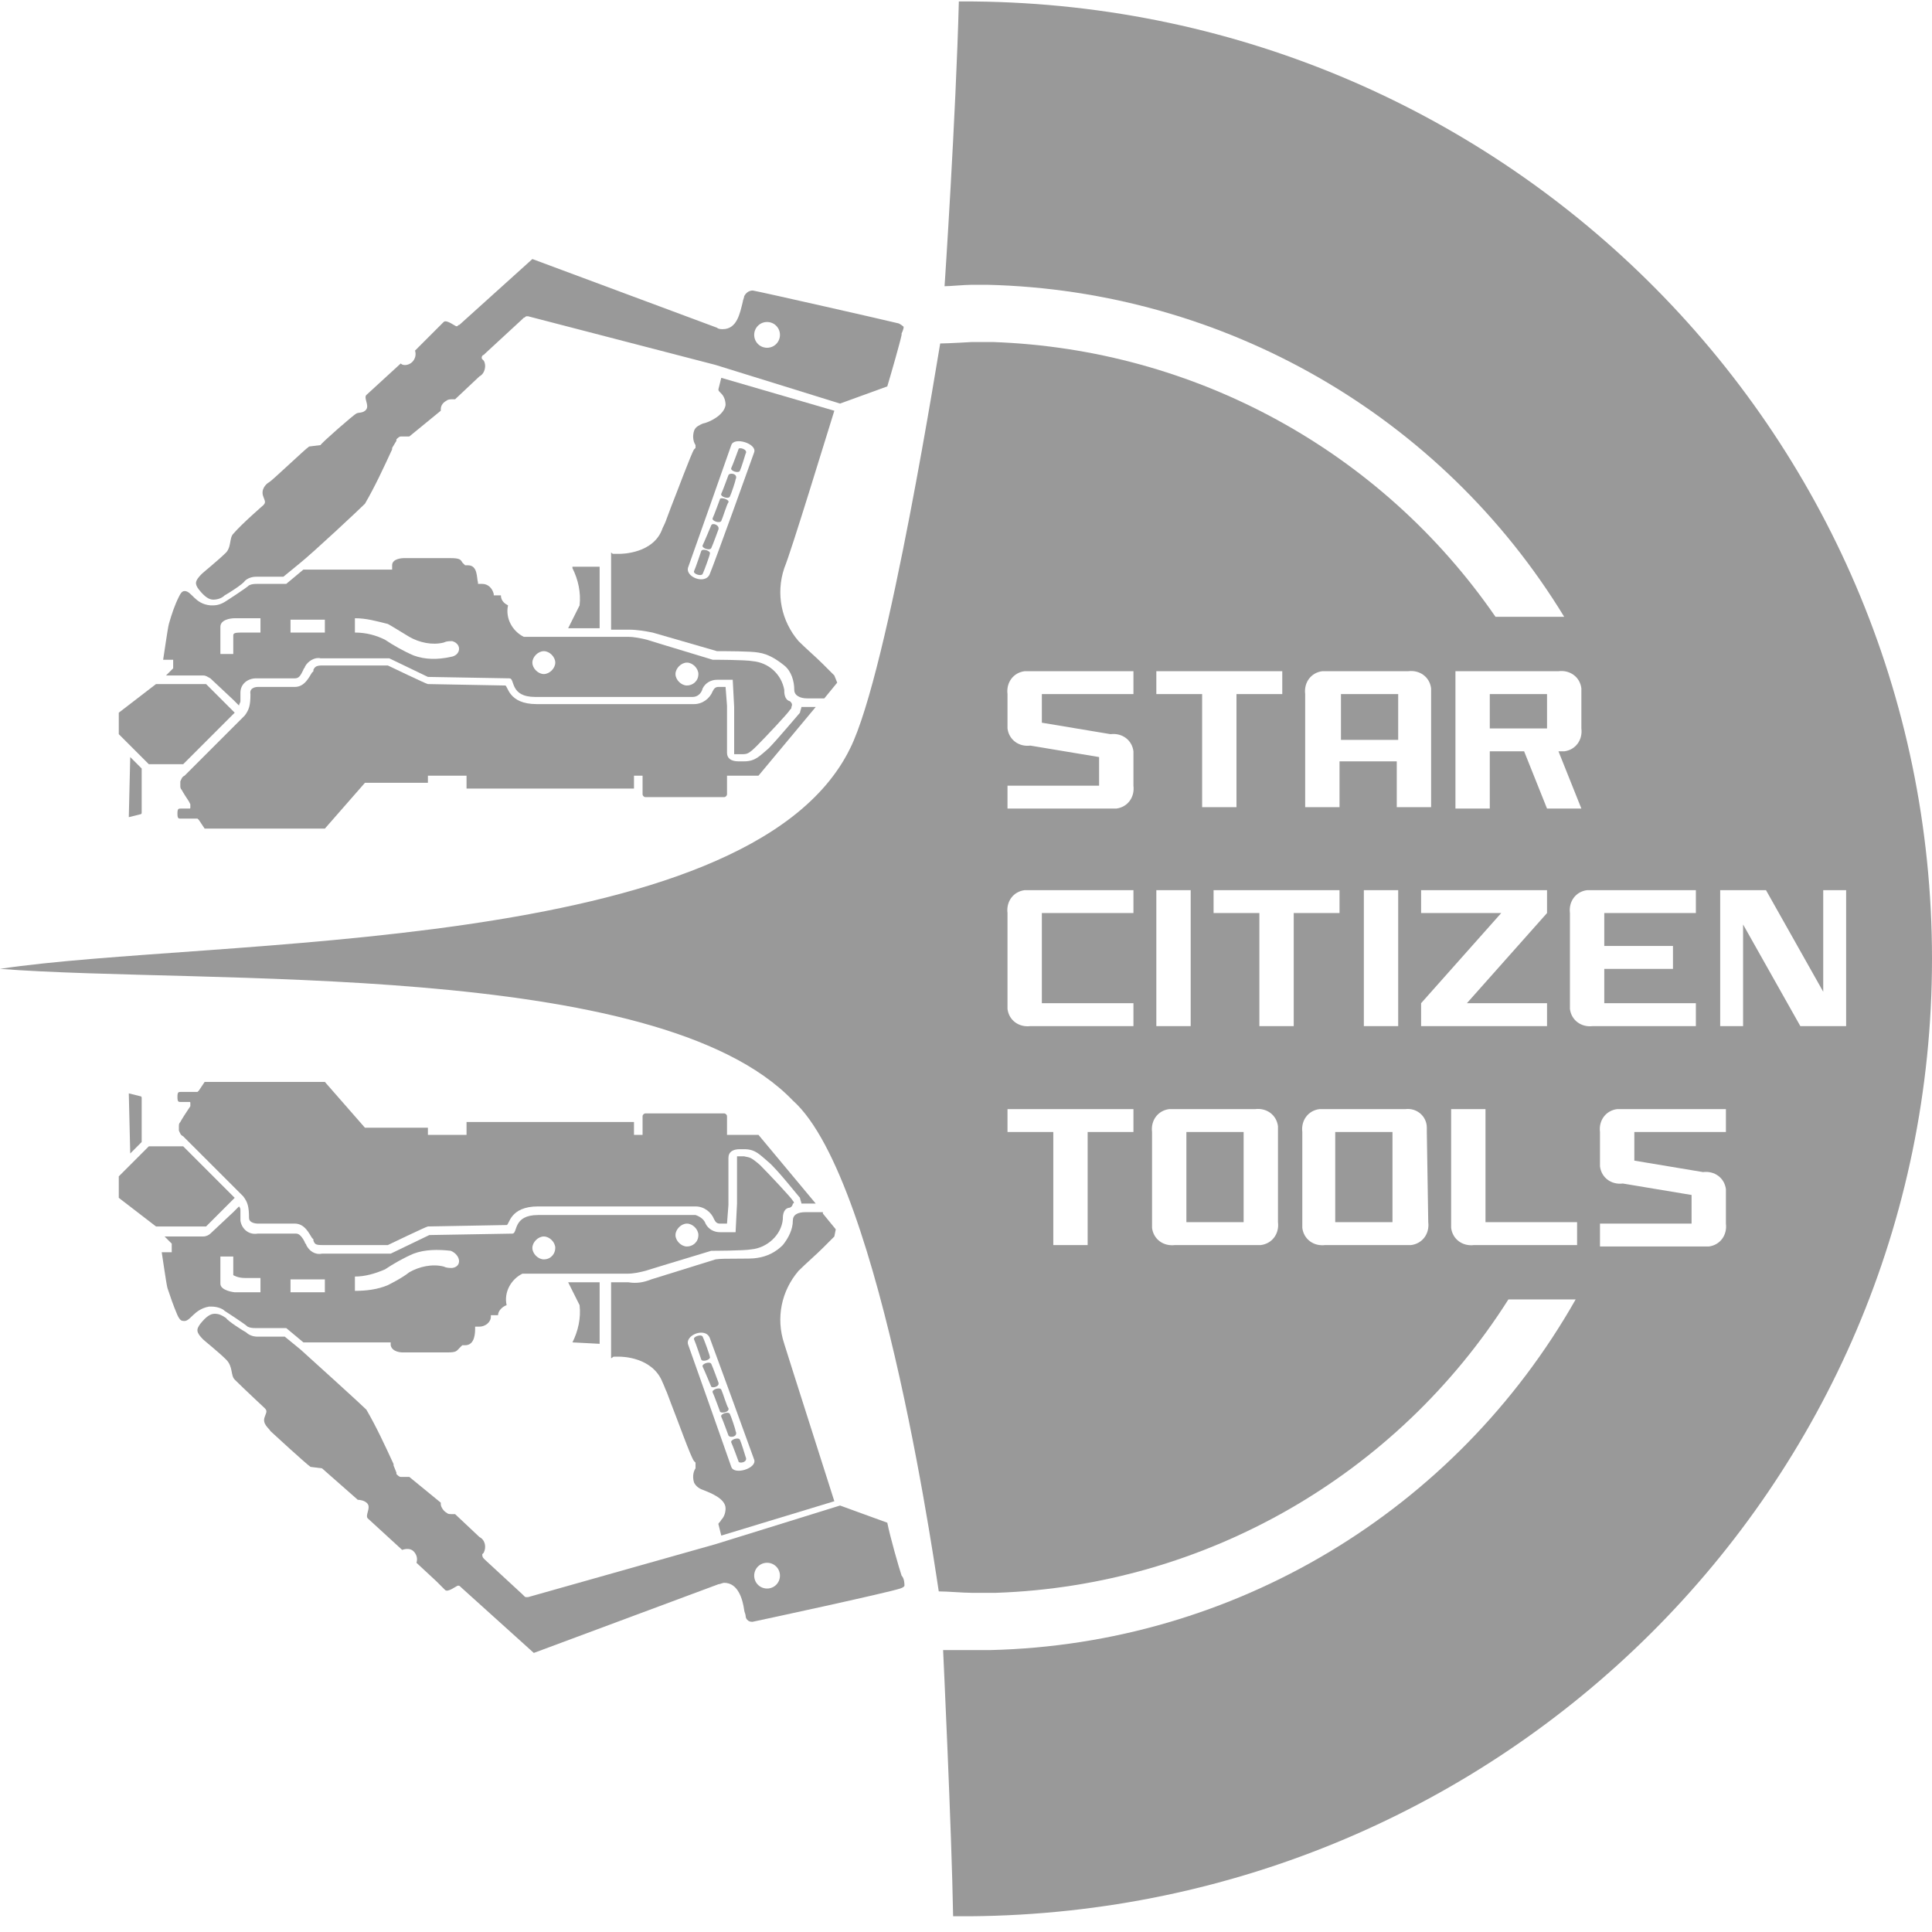
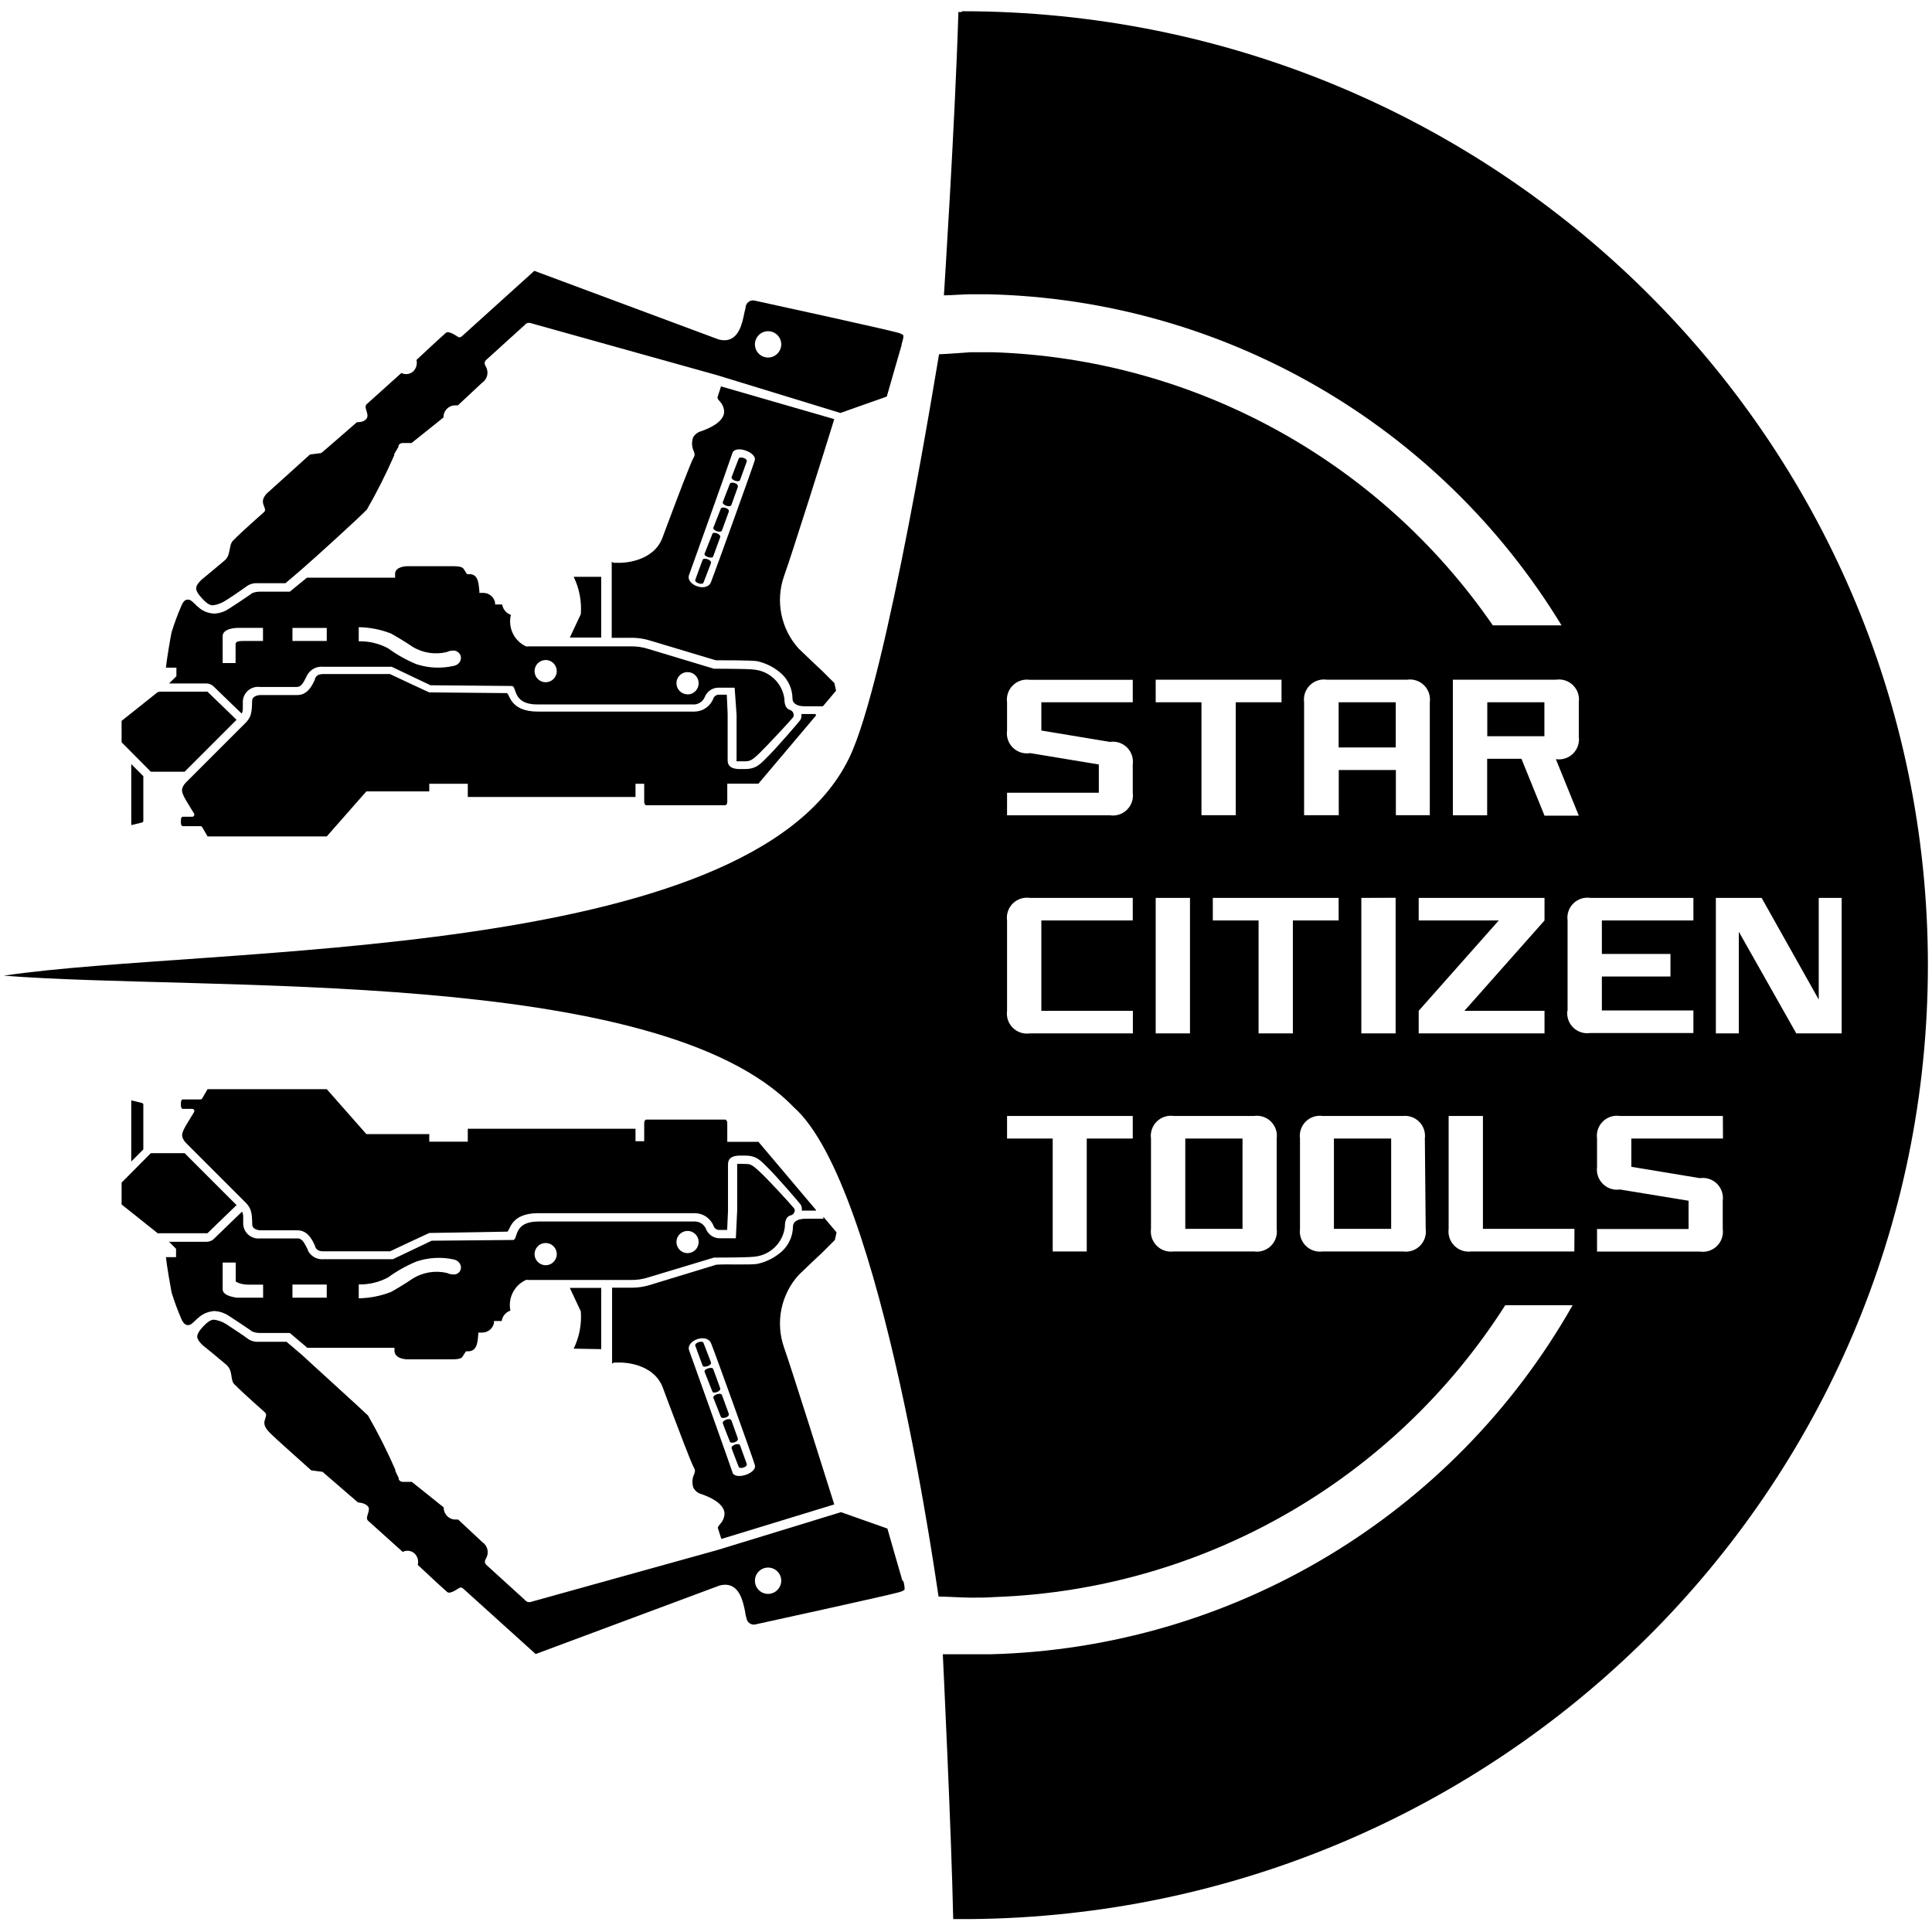
- <svg xmlns="http://www.w3.org/2000/svg" version="1.1" id="Layer_1" x="0px" y="0px" viewBox="0 0 135 135" style="enable-background:new 0 0 135 135;" xml:space="preserve">
-   <style type="text/css">
- 	.st0{fill:#999999;}
- </style>
-   <g>
-     <path class="st0" d="M10.9,47.8L10.9,47.8l-2.6,2v1.5l2.1,2.1h2.4l3.6-3.6l-2-2L10.9,47.8L10.9,47.8z" />
-     <path class="st0" d="M10,49.9c-0.3,0-0.6,0.3-0.6,0.6c0,0.3,0.3,0.6,0.6,0.6c0.3,0,0.6-0.3,0.6-0.6C10.6,50.2,10.3,49.9,10,49.9z    M40,39.7c0.4,0.8,0.6,1.7,0.5,2.6l-0.8,1.6h2.2v-4.3H40z M58.3,47.2l-0.8-0.8c-0.5-0.5-1.2-1.1-1.7-1.6c-1.2-1.4-1.6-3.3-1-5.1   c0.5-1.2,2.9-9.1,3.5-11l-7.9-2.3l-0.2,0.8c0,0.1,0,0.1,0.2,0.3c0.2,0.2,0.3,0.5,0.3,0.8c-0.1,0.7-1.1,1.2-1.6,1.3   c-0.2,0.1-0.5,0.2-0.6,0.5c-0.1,0.3-0.1,0.7,0.1,1V31c0,0.1,0,0.2,0,0.3l-0.1,0.1c-0.2,0.3-1.2,3-1.6,4l-0.3,0.8   c-0.1,0.3-0.2,0.5-0.3,0.7c-0.6,1.8-2.9,1.8-3,1.8h-0.4c-0.1,0-0.1,0-0.2-0.1V44h1.3c0.5,0,1.1,0.1,1.6,0.2l4.5,1.3   c0.6,0,2.4,0,2.9,0.1c0.7,0.1,1.3,0.5,1.8,0.9c0.5,0.4,0.7,1.1,0.7,1.7c0,0.4,0.4,0.6,0.9,0.6h1.2l0.9-1.1L58.3,47.2L58.3,47.2z    M49.6,40.1c-0.3,0.8-1.8,0.2-1.5-0.5c0,0,2.8-7.9,3-8.5c0.2-0.6,1.8-0.1,1.6,0.5C52.6,31.9,49.9,39.4,49.6,40.1z" />
-     <path class="st0" d="M49,38.5c0,0-0.4,1.2-0.5,1.4c-0.1,0.2,0.5,0.4,0.6,0.2c0.1-0.2,0.5-1.3,0.5-1.4C49.7,38.5,49.1,38.3,49,38.5z    M49.7,36.7c0,0-0.5,1.2-0.6,1.4s0.5,0.4,0.6,0.2c0.1-0.2,0.5-1.3,0.5-1.3C50.3,36.7,49.8,36.5,49.7,36.7z M50.3,34.9   c0,0-0.4,1.1-0.5,1.3s0.5,0.4,0.6,0.2s0.4-1.2,0.5-1.3C51,34.9,50.3,34.7,50.3,34.9z M50.9,33.2c0,0-0.4,1.1-0.5,1.3   s0.5,0.4,0.6,0.2s0.4-1.1,0.4-1.2C51.6,33.1,51,33,50.9,33.2z M51.6,31.4c0,0-0.4,1.1-0.5,1.3c-0.1,0.2,0.5,0.4,0.6,0.2   c0.1-0.2,0.4-1.2,0.4-1.2C52.3,31.4,51.6,31.2,51.6,31.4z M63.1,22.8c0,0-0.1-0.1-0.3-0.2c-0.8-0.2-9.6-2.2-10.2-2.3   c-0.3,0-0.5,0.2-0.6,0.4c0,0.1-0.1,0.3-0.1,0.4c-0.2,0.8-0.4,1.9-1.4,1.9c-0.1,0-0.3,0-0.4-0.1l-12.9-4.8l-5.1,4.6   c-0.1,0-0.1,0.1-0.2,0.1c-0.1,0-0.7-0.5-0.9-0.3l-0.6,0.6L29,24.5c0.1,0.3,0,0.6-0.2,0.8c-0.2,0.2-0.6,0.3-0.8,0.1l-2.4,2.2   c-0.2,0.2,0.2,0.7,0,1c-0.2,0.3-0.6,0.2-0.7,0.3c-0.1,0-2.5,2.1-2.5,2.2l-0.8,0.1c-0.3,0.2-2.6,2.4-2.8,2.5s-0.6,0.5-0.4,1   c0.1,0.3,0.2,0.4,0,0.6c0,0-1.5,1.3-2.1,2c-0.3,0.3-0.1,1-0.6,1.4c-0.4,0.4-1.5,1.3-1.6,1.4c-0.5,0.5-0.5,0.7-0.2,1.1   c0.4,0.5,0.7,0.7,1,0.7c0.3,0,0.6-0.1,0.8-0.3c0.2-0.1,1.3-0.8,1.4-1c0.2-0.2,0.5-0.3,0.8-0.3h1.9l1.1-0.9c1-0.8,4.2-3.8,4.6-4.2   c0.7-1.2,1.3-2.5,1.9-3.8v-0.1l0.3-0.5v-0.1c0.1-0.1,0.2-0.2,0.3-0.2h0.6l2.2-1.8v-0.1c0-0.3,0.2-0.5,0.4-0.6   c0.1-0.1,0.3-0.1,0.4-0.1h0.2l1.7-1.6c0.4-0.2,0.5-0.8,0.3-1.1l-0.1-0.1c-0.1-0.1,0-0.3,0.1-0.3l0.1-0.1l2.6-2.4l0.1-0.1   c0.1,0,0.1-0.1,0.2-0.1h0.1L50,25.5l8.7,2.7L62,27c0.3-1,0.9-3.1,1-3.6v-0.1C63.1,23.1,63.2,22.8,63.1,22.8L63.1,22.8z M53.6,24.3   c-0.5,0-0.9-0.4-0.9-0.9s0.4-0.9,0.9-0.9c0.5,0,0.9,0.4,0.9,0.9C54.5,23.9,54.1,24.3,53.6,24.3z M9,57.1l0.8-0.2   c0.1,0,0.1-0.1,0.1-0.1v-3.1l-0.8-0.8L9,57.1L9,57.1z" />
-     <path class="st0" d="M55.2,49c-0.4-0.1-0.4-0.6-0.4-0.8c-0.2-1.1-1.1-1.9-2.2-2c-0.5-0.1-2.8-0.1-2.8-0.1l-3.3-1l-1.3-0.4   c-0.4-0.1-0.9-0.2-1.3-0.2h-7.1c-0.1,0-0.1,0-0.2,0c-0.8-0.4-1.3-1.3-1.1-2.2C35.3,42.2,35,42,35,41.6h-0.5v-0.1   c-0.1-0.4-0.4-0.7-0.8-0.7h-0.3v-0.1c-0.1-0.3,0-1.2-0.7-1.2h-0.2l-0.1-0.1l-0.1-0.1c-0.1-0.2-0.2-0.3-0.8-0.3h-3.3   c0,0-0.8,0-0.8,0.5v0.3h-6.2l-1.2,1H18c-0.2,0-0.4,0-0.6,0.1c-0.2,0.2-1.6,1.1-1.6,1.1c-0.3,0.2-0.6,0.3-0.9,0.3h-0.2   c-1.1-0.1-1.3-1-1.8-1c-0.2,0-0.3,0.2-0.4,0.4c-0.3,0.6-0.5,1.2-0.7,1.9c-0.1,0.4-0.3,1.9-0.4,2.5h0.7v0.6l-0.5,0.5h2.6   c0.2,0,0.3,0.1,0.5,0.2l1.6,1.5l0.4,0.4c0-0.1,0.1-0.2,0.1-0.3v-0.6c0-0.6,0.5-1,1.1-1c0,0,0.1,0,0.1,0h2.6c0.3,0,0.4-0.2,0.6-0.6   c0-0.1,0.1-0.1,0.1-0.2c0.2-0.4,0.7-0.7,1.1-0.6h4.8l2.7,1.3l5.7,0.1c0.4,0,0,1.3,1.8,1.3h11c0.3,0,0.6-0.2,0.7-0.6   c0.2-0.4,0.6-0.6,1-0.6h1.1l0.1,1.9v3.1c0,0.1,0,0.1,0,0.2h0.5c0.4,0,0.5,0,1.1-0.6c0.6-0.6,2.2-2.3,2.3-2.5   c0.1-0.1,0.1-0.1,0.1-0.2C55.4,49.2,55.3,49.1,55.2,49z M18.2,44.2h-1.1c-0.6,0-0.8,0-0.8,0.2v1.3h-0.9v-1.9c0-0.5,0.7-0.6,1-0.6   c0.3,0,1.8,0,1.8,0V44.2L18.2,44.2z M22.7,44.2h-2.4v-0.9h2.4V44.2z M31.5,45.9c-0.9,0.2-1.8,0.2-2.6-0.1c-0.7-0.3-1.4-0.7-2-1.1   c-0.6-0.3-1.3-0.5-2.1-0.5v-1c0.8,0,1.5,0.2,2.3,0.4c0.2,0.1,1,0.6,1.5,0.9c0.7,0.4,1.6,0.6,2.4,0.4c0.2-0.1,0.4-0.1,0.6-0.1   C32.3,45,32.2,45.8,31.5,45.9L31.5,45.9z M38,47.1c-0.4,0-0.8-0.4-0.8-0.8c0-0.4,0.4-0.8,0.8-0.8c0.4,0,0.8,0.4,0.8,0.8   C38.8,46.7,38.4,47.1,38,47.1L38,47.1z M48,47.9c-0.4,0-0.8-0.4-0.8-0.8c0-0.4,0.4-0.8,0.8-0.8c0.4,0,0.8,0.4,0.8,0.8   C48.8,47.6,48.4,47.9,48,47.9C48,47.9,48,47.9,48,47.9L48,47.9z" />
-     <path class="st0" d="M57,49.4l-4,4.8h-2.2v1.3c0,0.1-0.1,0.2-0.2,0.2h-5.5c-0.1,0-0.2-0.1-0.2-0.2v-1.3h-0.6v0.9H32.6v-0.9h-2.7   v0.5h-4.4l-2.8,3.2h-8.4l-0.4-0.6c0,0-0.1-0.1-0.1-0.1h-1.2c-0.1,0-0.2,0-0.2-0.3v-0.1c0-0.3,0.1-0.3,0.2-0.3h0.6   c0.1,0,0.1,0,0.1-0.1c0,0,0-0.1,0-0.2L13.2,56c-0.4-0.6-0.5-0.8-0.5-0.8c-0.1-0.1-0.1-0.2-0.1-0.3c0-0.1,0-0.2,0-0.3   c0.1-0.2,0.1-0.3,0.3-0.4l4.2-4.2c0.3-0.4,0.4-0.7,0.4-1.5C17.4,48,18,48,18,48h2.6c0.7,0,1-0.7,1.2-1l0.1-0.1v-0.1   c0.1-0.2,0.2-0.3,0.6-0.3h4.6c0,0,2.7,1.3,2.8,1.3l5.4,0.1c0.2,0,0.2,1.3,2.2,1.3h11c0.6,0,1.1-0.4,1.3-0.9   c0.1-0.2,0.2-0.3,0.4-0.3h0.5l0.1,1.3v0.3c0,0,0,0,0,0.1v2.9c0,0.4,0.3,0.6,0.8,0.6H52c0.8,0,1.1-0.4,1.7-0.9   c0.6-0.6,2.1-2.4,2.2-2.5c0-0.1,0.1-0.3,0.1-0.4L57,49.4L57,49.4z M10.9,85.7L10.9,85.7l-2.6-2v-1.5l2.1-2.1h2.4l3.6,3.6l-2,2   L10.9,85.7L10.9,85.7z" />
-     <path class="st0" d="M10,83.6c-0.3,0-0.6-0.3-0.6-0.6s0.3-0.6,0.6-0.6c0.3,0,0.6,0.3,0.6,0.6C10.6,83.4,10.3,83.6,10,83.6z    M40,93.8c0.4-0.8,0.6-1.7,0.5-2.6l-0.8-1.6h2.2v4.3L40,93.8z M57.5,84.7h-1.2c-0.6,0-0.9,0.2-0.9,0.6c0,0.6-0.3,1.2-0.7,1.7   c-0.5,0.5-1.1,0.8-1.8,0.9c-0.5,0.1-2.3,0-2.9,0.1l-4.5,1.4c-0.5,0.2-1,0.3-1.6,0.2h-1.2v5.3c0.1,0,0.1-0.1,0.2-0.1h0.4   c0.1,0,2.3,0,3,1.8c0.1,0.2,0.2,0.5,0.3,0.7l0.3,0.8c0.4,1,1.4,3.8,1.6,4l0.1,0.1c0,0.1,0,0.2,0,0.3v0.1c-0.2,0.3-0.2,0.7-0.1,1   c0.1,0.2,0.3,0.4,0.6,0.5c0.5,0.2,1.6,0.6,1.6,1.3c0,0.3-0.1,0.6-0.3,0.8c-0.1,0.2-0.2,0.2-0.2,0.3l0.2,0.8l7.9-2.4   c-0.6-1.9-3.1-9.7-3.5-11c-0.6-1.8-0.2-3.7,1-5.1c0.5-0.5,1.2-1.1,1.7-1.6l0.8-0.8l0.1-0.5l-0.9-1.1L57.5,84.7z M51.1,102.5   c-0.2-0.6-3-8.5-3-8.5c-0.3-0.7,1.2-1.3,1.5-0.5c0.3,0.8,3,8.2,3.1,8.5C52.9,102.6,51.3,103.1,51.1,102.5L51.1,102.5z" />
-     <path class="st0" d="M49,95c0,0-0.4-1.2-0.5-1.4c-0.1-0.2,0.5-0.4,0.6-0.2c0.1,0.2,0.5,1.3,0.5,1.4C49.7,95,49.1,95.2,49,95z    M49.7,96.9c0,0-0.5-1.2-0.6-1.4s0.5-0.4,0.6-0.2c0.1,0.2,0.5,1.3,0.5,1.3C50.3,96.9,49.8,97,49.7,96.9z M50.3,98.6   c0,0-0.4-1.1-0.5-1.3s0.5-0.4,0.6-0.2s0.4,1.2,0.5,1.3C51,98.7,50.3,98.8,50.3,98.6z M50.9,100.3c0,0-0.4-1.1-0.5-1.3   s0.5-0.4,0.6-0.2s0.4,1.1,0.4,1.2C51.6,100.4,51,100.5,50.9,100.3z M51.6,102.1c0,0-0.4-1.1-0.5-1.3c-0.1-0.2,0.5-0.4,0.6-0.2   c0.1,0.2,0.4,1.2,0.4,1.2C52.3,102.2,51.6,102.3,51.6,102.1z M63,110.1L63,110.1c-0.2-0.6-0.8-2.7-1-3.7l-3.3-1.2l-8.7,2.7   l-13.1,3.7h-0.1c-0.1,0-0.1,0-0.2-0.1l-0.1-0.1l-2.6-2.4l-0.1-0.1c-0.1-0.1-0.1-0.2-0.1-0.3l0.1-0.1c0.2-0.4,0.1-0.9-0.3-1.1   l-1.7-1.6h-0.2c-0.2,0-0.3,0-0.4-0.1c-0.2-0.1-0.4-0.4-0.4-0.6V105l-2.2-1.8H28c-0.1,0-0.2-0.1-0.3-0.2v-0.1l-0.2-0.5v-0.1   c-0.6-1.3-1.2-2.6-1.9-3.8c-0.4-0.4-3.6-3.3-4.6-4.2l-1.1-0.9h-1.9c-0.3,0-0.6-0.1-0.8-0.3c-0.2-0.1-1.3-0.8-1.4-1   c-0.3-0.2-0.5-0.3-0.8-0.3c-0.3,0-0.6,0.2-1,0.7c-0.3,0.4-0.3,0.6,0.2,1.1c0.1,0.1,1.1,0.9,1.6,1.4s0.3,1.1,0.6,1.4   c0.6,0.6,2.1,2,2.1,2c0.2,0.2,0.1,0.3,0,0.6c-0.2,0.5,0.3,0.8,0.4,1c0.1,0.1,2.5,2.3,2.8,2.5l0.8,0.1l2.5,2.2c0,0,0.5,0,0.7,0.3   c0.2,0.3-0.2,0.8,0,1l2.4,2.2c0.3-0.1,0.6-0.1,0.8,0.1c0.2,0.2,0.3,0.5,0.2,0.8l1.4,1.3l0.6,0.6c0.2,0.2,0.8-0.3,0.9-0.3   c0.1,0,0.1,0,0.2,0.1l5.1,4.6l12.9-4.8c0.1,0,0.3-0.1,0.4-0.1c1,0,1.3,1.2,1.4,1.9c0,0.1,0.1,0.3,0.1,0.4c0,0.3,0.3,0.5,0.6,0.4   c0.5-0.1,9.3-2,10.2-2.3c0.3-0.1,0.3-0.2,0.3-0.2C63.2,110.7,63.2,110.3,63,110.1L63,110.1z M53.6,111c-0.5,0-0.9-0.4-0.9-0.9   c0-0.5,0.4-0.9,0.9-0.9c0.5,0,0.9,0.4,0.9,0.9C54.5,110.6,54.1,111,53.6,111z M9,76.4l0.8,0.2c0.1,0,0.1,0.1,0.1,0.1v3.1l-0.8,0.8   L9,76.4L9,76.4z" />
-     <path class="st0" d="M55.4,83.9c-0.1-0.2-1.7-1.9-2.3-2.5c-0.7-0.6-0.7-0.5-1.1-0.6h-0.5c0,0.1,0,0.1,0,0.2v3.1l-0.1,2h-1.1   c-0.4,0-0.8-0.2-1-0.6c-0.1-0.3-0.4-0.5-0.7-0.6h-11c-1.8,0-1.4,1.3-1.8,1.3L30,86.3l-2.7,1.3h-4.8c-0.5,0.1-0.9-0.2-1.1-0.6v0   c0-0.1-0.1-0.1-0.1-0.2c-0.2-0.4-0.4-0.6-0.6-0.6H18c-0.6,0.1-1.1-0.3-1.2-0.9c0,0,0-0.1,0-0.1v-0.6c0-0.1,0-0.2-0.1-0.3l-0.4,0.4   l-1.6,1.5c-0.1,0.1-0.3,0.2-0.5,0.2h-2.7l0.5,0.5v0.6h-0.7c0.1,0.6,0.3,2.1,0.4,2.5c0.2,0.6,0.4,1.2,0.7,1.9   c0.1,0.2,0.2,0.4,0.4,0.4c0.5,0.1,0.7-0.8,1.8-1h0.2c0.3,0,0.7,0.1,0.9,0.3c0,0,1.4,0.9,1.6,1.1c0.2,0.1,0.4,0.1,0.6,0.1h2.1l1.2,1   h6.1V94c0.1,0.5,0.8,0.5,0.8,0.5h3.2c0.6,0,0.6-0.1,0.8-0.3l0.1-0.1l0.1-0.1h0.2c0.7,0,0.7-0.9,0.7-1.2v-0.1h0.3   c0.4,0,0.8-0.3,0.8-0.7v-0.1h0.5c0-0.3,0.3-0.6,0.6-0.7c-0.2-0.9,0.3-1.8,1.1-2.2c0.1,0,0.1,0,0.2,0h7.1c0.5,0,0.9-0.1,1.3-0.2   l1.3-0.4l3.3-1c0,0,2.3,0,2.8-0.1c1.1-0.1,2.1-1,2.2-2.1c0-0.2,0-0.7,0.4-0.8c0.2,0,0.3-0.2,0.3-0.3C55.5,84.1,55.5,84,55.4,83.9z    M18.2,90.3h-1.8c0,0-1-0.1-1-0.6v-1.9h0.9v1.3c0,0,0.3,0.2,0.8,0.2h1.1L18.2,90.3L18.2,90.3z M22.7,90.3h-2.4v-0.9h2.4V90.3z    M31.6,88.6c-0.2,0-0.4,0-0.6-0.1c-0.8-0.2-1.7,0-2.4,0.4c-0.5,0.4-1.3,0.8-1.5,0.9c-0.7,0.3-1.5,0.4-2.3,0.4v-1   c0.7,0,1.4-0.2,2.1-0.5c0.6-0.4,1.3-0.8,2-1.1c0.8-0.3,1.7-0.3,2.6-0.2C32.2,87.7,32.3,88.5,31.6,88.6L31.6,88.6z M38,88   c-0.4,0-0.8-0.4-0.8-0.8c0-0.4,0.4-0.8,0.8-0.8c0.4,0,0.8,0.4,0.8,0.8C38.8,87.6,38.5,88,38,88L38,88z M48,87.1   c-0.4,0-0.8-0.4-0.8-0.8s0.4-0.8,0.8-0.8c0.4,0,0.8,0.4,0.8,0.8C48.8,86.8,48.4,87.1,48,87.1L48,87.1z" />
-     <path class="st0" d="M57,84.1l-4-4.8h-2.2V78c0-0.1-0.1-0.2-0.2-0.2h-5.5c-0.1,0-0.2,0.1-0.2,0.2v1.3h-0.6v-0.9H32.6v0.9h-2.7v-0.5   h-4.4l-2.8-3.2h-8.4l-0.4,0.6c0,0-0.1,0.1-0.1,0.1h-1.2c-0.1,0-0.2,0-0.2,0.3v0.1c0,0.3,0.1,0.3,0.2,0.3h0.6c0.1,0,0.1,0,0.1,0.1   c0,0,0,0.1,0,0.2l-0.2,0.3c-0.4,0.6-0.5,0.8-0.5,0.8c-0.1,0.1-0.1,0.2-0.1,0.3c0,0.1,0,0.2,0,0.3c0.1,0.2,0.1,0.3,0.3,0.4l4.2,4.2   c0.3,0.4,0.4,0.7,0.4,1.5c0,0.4,0.6,0.4,0.6,0.4h2.6c0.7,0,1,0.7,1.2,1l0.1,0.1v0.1C22,86.9,22,87,22.5,87h4.6c0,0,2.7-1.3,2.8-1.3   l5.5-0.1c0.2,0,0.2-1.3,2.2-1.3h11c0.6,0,1.1,0.4,1.3,0.9c0.1,0.2,0.2,0.3,0.4,0.3h0.5l0.1-1.3v-0.3c0,0,0,0,0-0.1v-2.9   c0-0.4,0.3-0.6,0.8-0.6H52c0.8,0,1.1,0.4,1.7,0.9s2.1,2.4,2.2,2.5c0,0.1,0.1,0.3,0.1,0.4L57,84.1L57,84.1z M93.7,48.5h4v3.2h-4   V48.5z M104.1,48.5h4v2.4h-4V48.5z M93.3,79.1h4v6.3h-4V79.1z M82.9,79.1h4v6.3h-4V79.1z" />
-     <path class="st0" d="M67.2,0.1H67c-0.2,7.9-1,20-1,19.9c0.4,0,1.4-0.1,1.9-0.1H69c16.5,0.4,31.7,9.1,40.3,23.2h-4.8   c-8-11.6-21-18.7-35.1-19.2h-1.5c0,0-1.7,0.1-2.2,0.1c0-0.2-3.6,22.9-6.3,28.3C52.3,66.8,14.6,65.5,0,67.7   c14.2,1.1,45.9-0.7,55.4,9.2c6.3,5.6,10.2,34.6,10.2,34.3c0.6,0,1.7,0.1,2.3,0.1s1.1,0,1.7,0c14.6-0.5,28-8.2,35.8-20.5h4.7   c-8.4,14.8-23.9,24.1-40.9,24.5h-3.3c0,0,0.6,12.7,0.7,18.6h1.2c37.2-0.3,67.2-30.1,67.2-66.9C135,30,104.7,0,67.2,0.1L67.2,0.1z    M101.7,46.9h7.2c0.8-0.1,1.5,0.4,1.6,1.2c0,0.1,0,0.3,0,0.4v2.4c0.1,0.8-0.4,1.5-1.2,1.6c-0.1,0-0.3,0-0.4,0l1.6,4h-2.4l-1.6-4   h-2.4v4h-2.4L101.7,46.9L101.7,46.9z M108.1,70.1v1.6h-8.8v-1.6l5.6-6.3h-5.6v-1.6h8.8v1.6l-5.6,6.3H108.1z M91.2,48.5   c-0.1-0.8,0.4-1.5,1.2-1.6c0.1,0,0.3,0,0.4,0h5.6c0.8-0.1,1.5,0.4,1.6,1.2c0,0.1,0,0.3,0,0.4v7.9h-2.4v-3.2h-4v3.2h-2.4   C91.2,56.4,91.2,48.5,91.2,48.5z M97.7,62.2v9.5h-2.4v-9.5L97.7,62.2z M80.8,46.9h8.8v1.6h-3.2v7.9H84v-7.9h-3.2V46.9z M80.8,62.2   h2.4v9.5h-2.4V62.2z M79.2,79.1H76V87h-2.4v-7.9h-3.2v-1.6h8.8V79.1z M79.2,63.8h-6.4v6.3h6.4v1.6H72c-0.8,0.1-1.5-0.4-1.6-1.2   c0-0.1,0-0.3,0-0.4v-6.3c-0.1-0.8,0.4-1.5,1.2-1.6c0.1,0,0.3,0,0.4,0h7.2V63.8z M79.2,48.5h-6.4v2l4.8,0.8c0.8-0.1,1.5,0.4,1.6,1.2   c0,0.1,0,0.3,0,0.4v2c0.1,0.8-0.4,1.5-1.2,1.6c-0.1,0-0.3,0-0.4,0h-7.2v-1.6h6.4v-2L72,52.1c-0.8,0.1-1.5-0.4-1.6-1.2   c0-0.1,0-0.3,0-0.4v-2c-0.1-0.8,0.4-1.5,1.2-1.6c0.1,0,0.3,0,0.4,0h7.2V48.5z M89.3,85.4c0.1,0.8-0.4,1.5-1.2,1.6   c-0.1,0-0.3,0-0.4,0h-5.6c-0.8,0.1-1.5-0.4-1.6-1.2c0-0.1,0-0.3,0-0.4v-6.3c-0.1-0.8,0.4-1.5,1.2-1.6c0.1,0,0.3,0,0.4,0h5.6   c0.8-0.1,1.5,0.4,1.6,1.2c0,0.1,0,0.3,0,0.4V85.4z M90.4,71.7H88v-7.9h-3.2v-1.6h8.8v1.6h-3.2V71.7z M99.8,85.4   c0.1,0.8-0.4,1.5-1.2,1.6c-0.1,0-0.3,0-0.4,0h-5.6c-0.8,0.1-1.5-0.4-1.6-1.2c0-0.1,0-0.3,0-0.4v-6.3c-0.1-0.8,0.4-1.5,1.2-1.6   c0.1,0,0.3,0,0.4,0h5.6c0.8-0.1,1.5,0.5,1.5,1.3c0,0.1,0,0.2,0,0.3L99.8,85.4z M110.2,87H103c-0.8,0.1-1.5-0.4-1.6-1.2   c0-0.1,0-0.3,0-0.4v-7.9h2.4v7.9h6.4L110.2,87z M109.7,70.1v-6.3c-0.1-0.8,0.4-1.5,1.2-1.6c0.1,0,0.3,0,0.4,0h7.2v1.6h-6.4v2.3h4.8   v1.6h-4.8v2.4h6.4v1.6h-7.2c-0.8,0.1-1.5-0.4-1.6-1.2C109.7,70.4,109.7,70.3,109.7,70.1L109.7,70.1z M120.6,79.1h-6.4v2l4.8,0.8   c0.8-0.1,1.5,0.4,1.6,1.2c0,0.1,0,0.3,0,0.4v2c0.1,0.8-0.4,1.5-1.2,1.6c-0.1,0-0.3,0-0.4,0h-7.2v-1.6h6.4v-2l-4.8-0.8   c-0.8,0.1-1.5-0.4-1.6-1.2c0-0.1,0-0.3,0-0.4v-2c-0.1-0.8,0.4-1.5,1.2-1.6c0.1,0,0.3,0,0.4,0h7.2L120.6,79.1z M125.8,71.7l-4-7.1   v7.1h-1.6v-9.5h3.2l4,7.1v-7.1h1.6v9.5L125.8,71.7z" />
-   </g>
+ <svg xmlns="http://www.w3.org/2000/svg" viewBox="0 0 160 160">
+   <path fill="#000" d="M13.18 57.31h-.11l-3 2.39v1.77l2.42 2.44h2.8l4.3-4.3-2.41-2.33h-4z" />
+   <path fill="#000" d="M12.07 59.82a.73.73 0 10.74.73.74.74 0 00-.74-.73zm35.44-12.05a6 6 0 01.59 3.09l-.91 1.94h2.6v-5.03zm21.63 8.84l-1-1c-.61-.57-1.36-1.28-2-1.9a6 6 0 01-1.21-6c.54-1.46 3.47-10.74 4.16-13L59.71 32l-.29.9c0 .07 0 .14.19.34a1.28 1.28 0 01.36.9c-.06.86-1.35 1.38-1.9 1.57a1.08 1.08 0 00-.68.54 1.52 1.52 0 00.1 1.19v.06a.35.35 0 010 .3l-.07.14c-.19.3-1.42 3.55-1.88 4.78l-.35.93c-.12.31-.24.64-.32.86-.76 2.08-3.4 2.1-3.51 2.1h-.46a.37.37 0 01-.24-.09v6.3h1.49a5.31 5.31 0 011.85.28l5.27 1.58c.72 0 2.87 0 3.41.07a4.46 4.46 0 012.09 1.09 2.84 2.84 0 01.86 2c0 .44.42.67 1.08.65h1.44l1.09-1.29-.14-.63zm-10.26-8.4c-.35.89-2.13.22-1.81-.61 0 0 3.35-9.34 3.58-10.07s2.08-.06 1.85.61c-.12.44-3.3 9.26-3.62 10.07z" />
+   <path fill="#000" d="M58.19 46.36s-.53 1.42-.61 1.66.6.46.68.23.58-1.48.61-1.6c.13-.28-.59-.51-.68-.29zm.81-2.15s-.56 1.4-.65 1.64.63.45.71.24.55-1.49.58-1.59c.1-.29-.59-.5-.64-.29zm.69-2.07s-.52 1.31-.61 1.55.62.49.71.24l.55-1.51c.16-.34-.6-.52-.65-.28zm.75-2.06s-.5 1.26-.58 1.5.62.49.71.24l.52-1.45c.15-.37-.61-.52-.65-.29zm.73-2.08s-.5 1.27-.58 1.51.61.49.7.24l.53-1.47c.18-.34-.61-.52-.65-.28zm13.67-10.21s-.09-.12-.41-.22c-1-.29-11.38-2.56-12-2.69a.62.62 0 00-.68.53c0 .15-.07.3-.1.47-.18.92-.47 2.3-1.67 2.3a1.79 1.79 0 01-.47-.07l-15.26-5.68-6 5.42a.36.36 0 01-.24.09c-.06 0-.81-.61-1.09-.37l-.72.65-1.71 1.59a1 1 0 01-.25.93.88.88 0 01-1 .15l-2.88 2.59c-.28.28.26.81 0 1.18s-.76.27-.82.32-2.9 2.53-2.94 2.54l-.93.12c-.31.27-3.06 2.78-3.32 3s-.73.61-.53 1.16c.11.32.23.48 0 .65 0 0-1.8 1.58-2.53 2.33-.36.37-.16 1.19-.67 1.62s-1.76 1.48-1.92 1.6c-.58.56-.55.79-.22 1.26.5.61.82.87 1.15.87a2.51 2.51 0 001-.36c.23-.13 1.51-1 1.71-1.15a1.39 1.39 0 011-.32h2.3l1.3-1.11c1.16-1 5-4.5 5.45-5a46.32 46.32 0 002.26-4.49v-.1L33 37v-.1a.36.36 0 01.33-.21h.75l2.65-2.12v-.12a1 1 0 01.45-.73.93.93 0 01.51-.15h.23l2-1.87a1 1 0 00.31-1.35l-.06-.12a.35.35 0 01.08-.41l.1-.09 3.12-2.83.07-.07a.36.36 0 01.24-.09h.1l15.47 4.32L69.6 34.2l3.84-1.36c.33-1.15 1.05-3.67 1.23-4.27v-.07c.08-.28.19-.62.13-.74zM63.6 29.61a1.09 1.09 0 111.1-1.09 1.1 1.1 0 01-1.1 1.09zM10.89 68.33l.89-.22a.15.15 0 00.09-.16v-3.67l-1-1v5z" />
+   <path fill="#000" d="M65.45 58.8c-.48-.11-.49-.74-.49-.94a2.81 2.81 0 00-2.55-2.41c-.59-.08-3.26-.06-3.29-.07l-3.88-1.17-1.49-.45a4.49 4.49 0 00-1.57-.23h-8.41a.51.51 0 01-.21 0 2.28 2.28 0 01-1.25-2.61 1.07 1.07 0 01-.72-.86H41v-.17a1 1 0 00-1-.79h-.3v-.14c-.06-.36 0-1.44-.83-1.41h-.19l-.1-.15-.1-.16c-.13-.22-.19-.33-.89-.35h-3.87s-1 0-1 .64v.31h-7.3L24 49h-2.45a1.64 1.64 0 00-.66.12c-.24.19-1.9 1.28-1.94 1.3a2.33 2.33 0 01-1.1.39h-.19c-1.34-.11-1.58-1.21-2.14-1.15-.25 0-.41.29-.5.51a21.6 21.6 0 00-.81 2.19c-.1.45-.4 2.25-.47 2.93h.87V56l-.61.6h3.1a.88.88 0 01.56.22l1.86 1.8.5.48a1 1 0 00.09-.36v-.66a1.26 1.26 0 011.41-1.19h3.06c.32 0 .51-.27.74-.74a2.16 2.16 0 01.11-.22 1.35 1.35 0 011.35-.71h5.66l3.21 1.53 6.73.06c.46 0 0 1.53 2.12 1.53h13a1 1 0 00.88-.65 1.22 1.22 0 011.15-.74h1.31L61 59.2v3.67a.84.84 0 000 .18h.56c.49 0 .64 0 1.32-.66s2.63-2.76 2.77-2.95a.33.33 0 00.08-.26.46.46 0 00-.28-.38zm-43.67-5.72h-1.27c-.68 0-1 0-1 .27v1.56h-1.07v-2.22c0-.59.88-.68 1.21-.69s2.13 0 2.13 0v1.09zm5.28 0h-2.84V52h2.84zm10.49 2.07a5.77 5.77 0 01-3.08-.15 11.32 11.32 0 01-2.33-1.31 4.89 4.89 0 00-2.43-.58v-1.17a7.71 7.71 0 012.66.52c.23.12 1.22.7 1.82 1.12A3.77 3.77 0 0037 54a1.25 1.25 0 01.65-.12c.73.17.69 1.12-.09 1.27zm7.63 1.35a.92.92 0 11.93-.91.92.92 0 01-.92.91zm11.75 1a.92.92 0 11.93-.92.92.92 0 01-.92.93z" />
+   <path fill="#000" d="M67.59 59.24l-4.78 5.66h-2.58v1.51c0 .15-.08.28-.18.28h-6.52c-.1 0-.18-.13-.18-.28v-1.5h-.72V66H38.74v-1.09h-3.19v.63h-5.21l-3.28 3.73h-9.87l-.44-.76a.17.17 0 00-.15-.09h-1.44c-.06 0-.18 0-.18-.36V68c0-.36.12-.36.18-.36h.75a.18.18 0 00.16-.09.17.17 0 000-.18l-.23-.37c-.46-.76-.57-.94-.59-1a3.18 3.18 0 01-.16-.39.71.71 0 010-.31 1.22 1.22 0 01.3-.49l5-5c.41-.46.47-.78.49-1.76 0-.48.68-.49.69-.49h3.06c.83 0 1.21-.78 1.39-1.16l.07-.15v-.07c.12-.2.22-.36.73-.36h5.47s3.22 1.52 3.25 1.52l6.43.06c.24 0 .2 1.53 2.56 1.53h13a1.68 1.68 0 001.54-1.07.5.5 0 01.5-.33h.62l.07 1.59v.36a.17.17 0 000 .06v3.42c0 .49.32.73 1 .73h.4c1 0 1.31-.42 2-1.11s2.51-2.78 2.65-3a.9.9 0 00.06-.45h1.15zm-54.41 42.9h-.11l-3-2.39v-1.81l2.42-2.44h2.8l4.3 4.3-2.41 2.33h-4z" />
+   <path fill="#000" d="M12.07 99.64a.73.73 0 11.74-.73.74.74 0 01-.74.73zm35.44 12.05a6 6 0 00.59-3.09l-.91-1.94h2.6v5.07zm20.68-10.76h-1.44c-.66 0-1.07.21-1.08.65a2.84 2.84 0 01-.86 2 4.46 4.46 0 01-2.09 1.09c-.54.1-2.7 0-3.41.07L54 106.36a5.27 5.27 0 01-1.85.28h-1.46v6.29a.37.37 0 01.24-.09h.46c.11 0 2.74 0 3.51 2.1.08.22.2.54.32.86l.35.93c.46 1.22 1.69 4.48 1.88 4.78l.07.14a.35.35 0 010 .3v.06a1.52 1.52 0 00-.1 1.19 1.07 1.07 0 00.68.54c.55.19 1.84.71 1.9 1.57a1.29 1.29 0 01-.36.9c-.16.2-.2.27-.19.34l.29.9 9.35-2.86c-.69-2.21-3.62-11.49-4.16-13a6 6 0 011.21-6c.64-.62 1.39-1.33 2-1.9l1-1 .14-.63-1.09-1.29zm-7.53 21c-.24-.74-3.58-10.07-3.58-10.07-.33-.83 1.45-1.5 1.81-.61s3.51 9.63 3.62 10.07c.23.68-1.63 1.31-1.86.61z" />
+   <path fill="#000" d="M58.19 113.1s-.53-1.42-.61-1.66.6-.46.68-.23.58 1.48.61 1.6c.13.27-.59.5-.68.29zm.81 2.15s-.56-1.4-.65-1.64.63-.45.71-.24.55 1.48.58 1.59c.1.29-.59.48-.64.29zm.69 2.07s-.52-1.31-.61-1.55.62-.49.71-.24l.55 1.51c.16.34-.6.52-.65.28zm.75 2.05s-.5-1.25-.58-1.5.62-.49.71-.24l.52 1.45c.15.35-.61.53-.65.29zm.73 2.09s-.5-1.27-.58-1.52.61-.49.7-.24l.53 1.47c.18.35-.61.53-.65.29zm13.55 9.47v-.07c-.18-.6-.9-3.12-1.23-4.27l-3.84-1.36-10.25 3.14-15.5 4.31h-.1a.36.36 0 01-.24-.09l-.07-.07-3.12-2.84-.1-.09a.35.35 0 01-.08-.41l.06-.12a1 1 0 00-.31-1.35l-2-1.87h-.23a.92.92 0 01-.51-.15 1 1 0 01-.45-.73v-.12l-2.65-2.12h-.75a.36.36 0 01-.33-.21v-.1l-.28-.59v-.1a46 46 0 00-2.26-4.49c-.47-.47-4.29-3.92-5.45-5l-1.3-1.11h-2.3a1.39 1.39 0 01-1-.32c-.2-.16-1.48-1-1.71-1.15a2.52 2.52 0 00-1-.36c-.32 0-.65.26-1.15.86-.33.47-.36.7.22 1.26.16.12 1.34 1.09 1.94 1.6s.31 1.25.67 1.62c.74.75 2.53 2.33 2.53 2.33.2.18.08.34 0 .65-.19.55.39 1 .53 1.16s3 2.72 3.32 3l.93.12 2.94 2.54s.54 0 .82.32-.27.89 0 1.18l2.88 2.59a.88.88 0 011 .15 1 1 0 01.25.93l1.71 1.59.72.65c.27.24 1-.37 1.09-.37a.35.35 0 01.24.09l6 5.42 15.22-5.67a1.78 1.78 0 01.47-.07c1.2 0 1.49 1.39 1.67 2.3 0 .17.07.32.1.47a.62.62 0 00.68.53c.62-.14 11-2.4 12-2.69.32-.09.39-.19.41-.21s0-.46-.12-.74zM63.6 132a1.09 1.09 0 111.1-1.09 1.1 1.1 0 01-1.1 1.09zM10.89 91.13l.89.22a.15.15 0 01.09.16v3.68l-1 1v-5z" />
+   <path fill="#000" d="M65.7 100c-.14-.19-2-2.23-2.77-2.95s-.83-.64-1.32-.66h-.56a.82.82 0 000 .18v3.67l-.11 2.31h-1.31a1.22 1.22 0 01-1.15-.74 1 1 0 00-.88-.65h-13c-2.16 0-1.66 1.53-2.12 1.53l-6.73.06-3.21 1.53h-5.69a1.34 1.34 0 01-1.35-.71v-.05a2.18 2.18 0 01-.11-.22c-.23-.47-.42-.74-.74-.74h-3.1a1.26 1.26 0 01-1.41-1.19v-.67a1 1 0 00-.09-.36l-.5.48-1.86 1.8a.88.88 0 01-.56.22H14l.58.58v.69h-.84c.07.68.38 2.48.47 2.93a21.57 21.57 0 00.81 2.19c.09.21.25.48.5.51.56.06.8-1 2.14-1.16h.19a2.34 2.34 0 011.1.39s1.71 1.12 1.94 1.3a1.61 1.61 0 00.66.12H24l1.45 1.23h7.22v.31c.09.63 1 .64 1 .64h3.83c.7 0 .76-.13.89-.35l.1-.16.1-.15h.19c.83 0 .78-1.05.83-1.41v-.14h.3a1 1 0 001-.79v-.17h.64a1.06 1.06 0 01.72-.86 2.28 2.28 0 011.29-2.54.53.53 0 01.21 0h8.41a4.5 4.5 0 001.57-.23l1.49-.45 3.88-1.17s2.7 0 3.29-.07a2.81 2.81 0 002.59-2.49c0-.19 0-.83.49-.94a.45.45 0 00.33-.4.35.35 0 00-.12-.25zm-43.92 7.47h-2.13s-1.21-.1-1.21-.69v-2.22h1.08v1.56s.3.25 1 .27h1.27v1.09zm5.28 0h-2.84v-1.09h2.84zm10.6-1.93a1.25 1.25 0 01-.65-.12 3.76 3.76 0 00-2.82.46c-.6.42-1.59 1-1.82 1.12a7.73 7.73 0 01-2.66.52v-1.15a4.89 4.89 0 002.43-.58 11.36 11.36 0 012.33-1.31 5.78 5.78 0 013.09-.18c.78.16.82 1.11.1 1.25zm7.52-.76a.92.92 0 11.93-.92.92.92 0 01-.92.92zm11.75-1a.92.92 0 11.93-.91.92.92 0 01-.92.91z" />
+   <path fill="#000" d="M67.59 100.22l-4.78-5.66h-2.58V93c0-.15-.08-.28-.18-.28h-6.52c-.1 0-.18.13-.18.28v1.51h-.72v-1.03H38.74v1.07h-3.19v-.63h-5.21l-3.28-3.72h-9.87l-.44.76a.18.18 0 01-.15.09h-1.44c-.06 0-.18 0-.18.36v.06c0 .36.12.36.18.36h.75a.18.18 0 01.16.09.17.17 0 010 .18l-.22.36c-.46.76-.57.94-.59 1a3.14 3.14 0 00-.16.39.71.71 0 000 .31 1.22 1.22 0 00.3.49l5 5c.41.46.47.78.49 1.75 0 .48.68.49.69.49h3.06c.83 0 1.21.78 1.39 1.16l.07.15v.07c.12.2.22.36.73.36h5.47s3.22-1.52 3.25-1.52L42 102c.24 0 .2-1.53 2.56-1.53h13a1.68 1.68 0 011.54 1.07.5.5 0 00.5.32h.62l.07-1.59v-.36a.18.18 0 010-.06v-3.42c0-.49.32-.73 1-.73h.4c1 0 1.31.42 2 1.11s2.51 2.78 2.65 3a.89.89 0 01.06.45h1.15zm43.27-42.06h4.73v3.74h-4.73zm12.31 0h4.73v2.81h-4.73zm-12.7 36.13h4.74v7.48h-4.74zm-12.31 0h4.74v7.48h-4.74z" />
+   <path fill="#000" d="M79.65 1h-.28c-.28 9.3-1.21 23.61-1.2 23.46.49 0 1.7-.09 2.19-.09h1.42a57.12 57.12 0 0147.54 27.42h-5.69A52.33 52.33 0 0082.2 29.17h-1.82s-2 .15-2.61.17c0-.2-4.29 27-7.46 33.46-8.28 17-52.75 15.45-70 18 16.78 1.32 54.15-.8 65.42 10.89 7.43 6.56 12 40.86 12 40.53.68 0 2 .09 2.66.09s1.34 0 2-.05a52.32 52.32 0 0042.27-24.17h5.58A57.11 57.11 0 0182 137h-3.92s.72 14.94.86 21.93h1.39c43.87-.36 79.33-35.57 79.33-79 0-43.63-35.82-79-80-79zm40.68 55.29h8.52a1.66 1.66 0 011.9 1.87V61a1.66 1.66 0 01-1.9 1.87l1.9 4.68h-2.84L126 62.84h-2.84v4.68h-2.84V56.29zm7.58 27.42v1.87h-10.42v-1.87l6.63-7.48h-6.63v-1.87h10.42v1.87l-6.63 7.48zM108 58.16a1.66 1.66 0 011.89-1.87h6.63a1.66 1.66 0 011.89 1.87v9.35h-2.81v-3.74h-4.73v3.74H108v-9.35zm7.58 16.19v11.23h-2.84V74.36zM95.71 56.29h10.42v1.87h-3.79v9.35H99.5v-9.35h-3.79zm0 18.07h2.84v11.22h-2.84zm-1.9 19.93H90v9.35h-2.82v-9.35H83.4v-1.87h10.41zm0-18.06h-7.57v7.48h7.58v1.87h-8.53a1.66 1.66 0 01-1.89-1.87v-7.48a1.66 1.66 0 011.89-1.87h8.52zm0-18.07h-7.57v2.34l5.68.94a1.66 1.66 0 011.89 1.87v2.34a1.66 1.66 0 01-1.89 1.87H83.4v-1.87H91v-2.34l-5.68-.94a1.66 1.66 0 01-1.92-1.87v-2.33a1.66 1.66 0 011.89-1.87h8.52zm11.92 43.61a1.66 1.66 0 01-1.89 1.87h-6.63a1.67 1.67 0 01-1.89-1.87v-7.48a1.66 1.66 0 011.89-1.87h6.63a1.66 1.66 0 011.89 1.87zm1.34-16.19h-2.84v-9.35h-3.79v-1.87h10.42v1.87h-3.79zm11 16.19a1.66 1.66 0 01-1.89 1.87h-6.63a1.67 1.67 0 01-1.89-1.87v-7.48a1.66 1.66 0 011.89-1.87h6.63a1.66 1.66 0 011.82 1.87zm12.31 1.87h-8.52a1.67 1.67 0 01-1.89-1.87v-9.35h2.84v9.35h7.58zm-.56-19.93v-7.48a1.66 1.66 0 011.9-1.87h8.52v1.87h-7.58V79h5.68v1.87h-5.68v2.81h7.58v1.87h-8.54a1.66 1.66 0 01-1.9-1.84zm12.87 10.58h-7.59v2.34l5.68.94a1.66 1.66 0 011.89 1.87v2.34a1.66 1.66 0 01-1.89 1.87h-8.52v-1.87h7.58v-2.34l-5.68-.93a1.67 1.67 0 01-1.9-1.87v-2.35a1.66 1.66 0 011.9-1.87h8.52zm6.07-8.71L144 77.16v8.42h-1.9V74.36h3.79l4.73 8.42v-8.42h1.9v11.22z" />
</svg>
